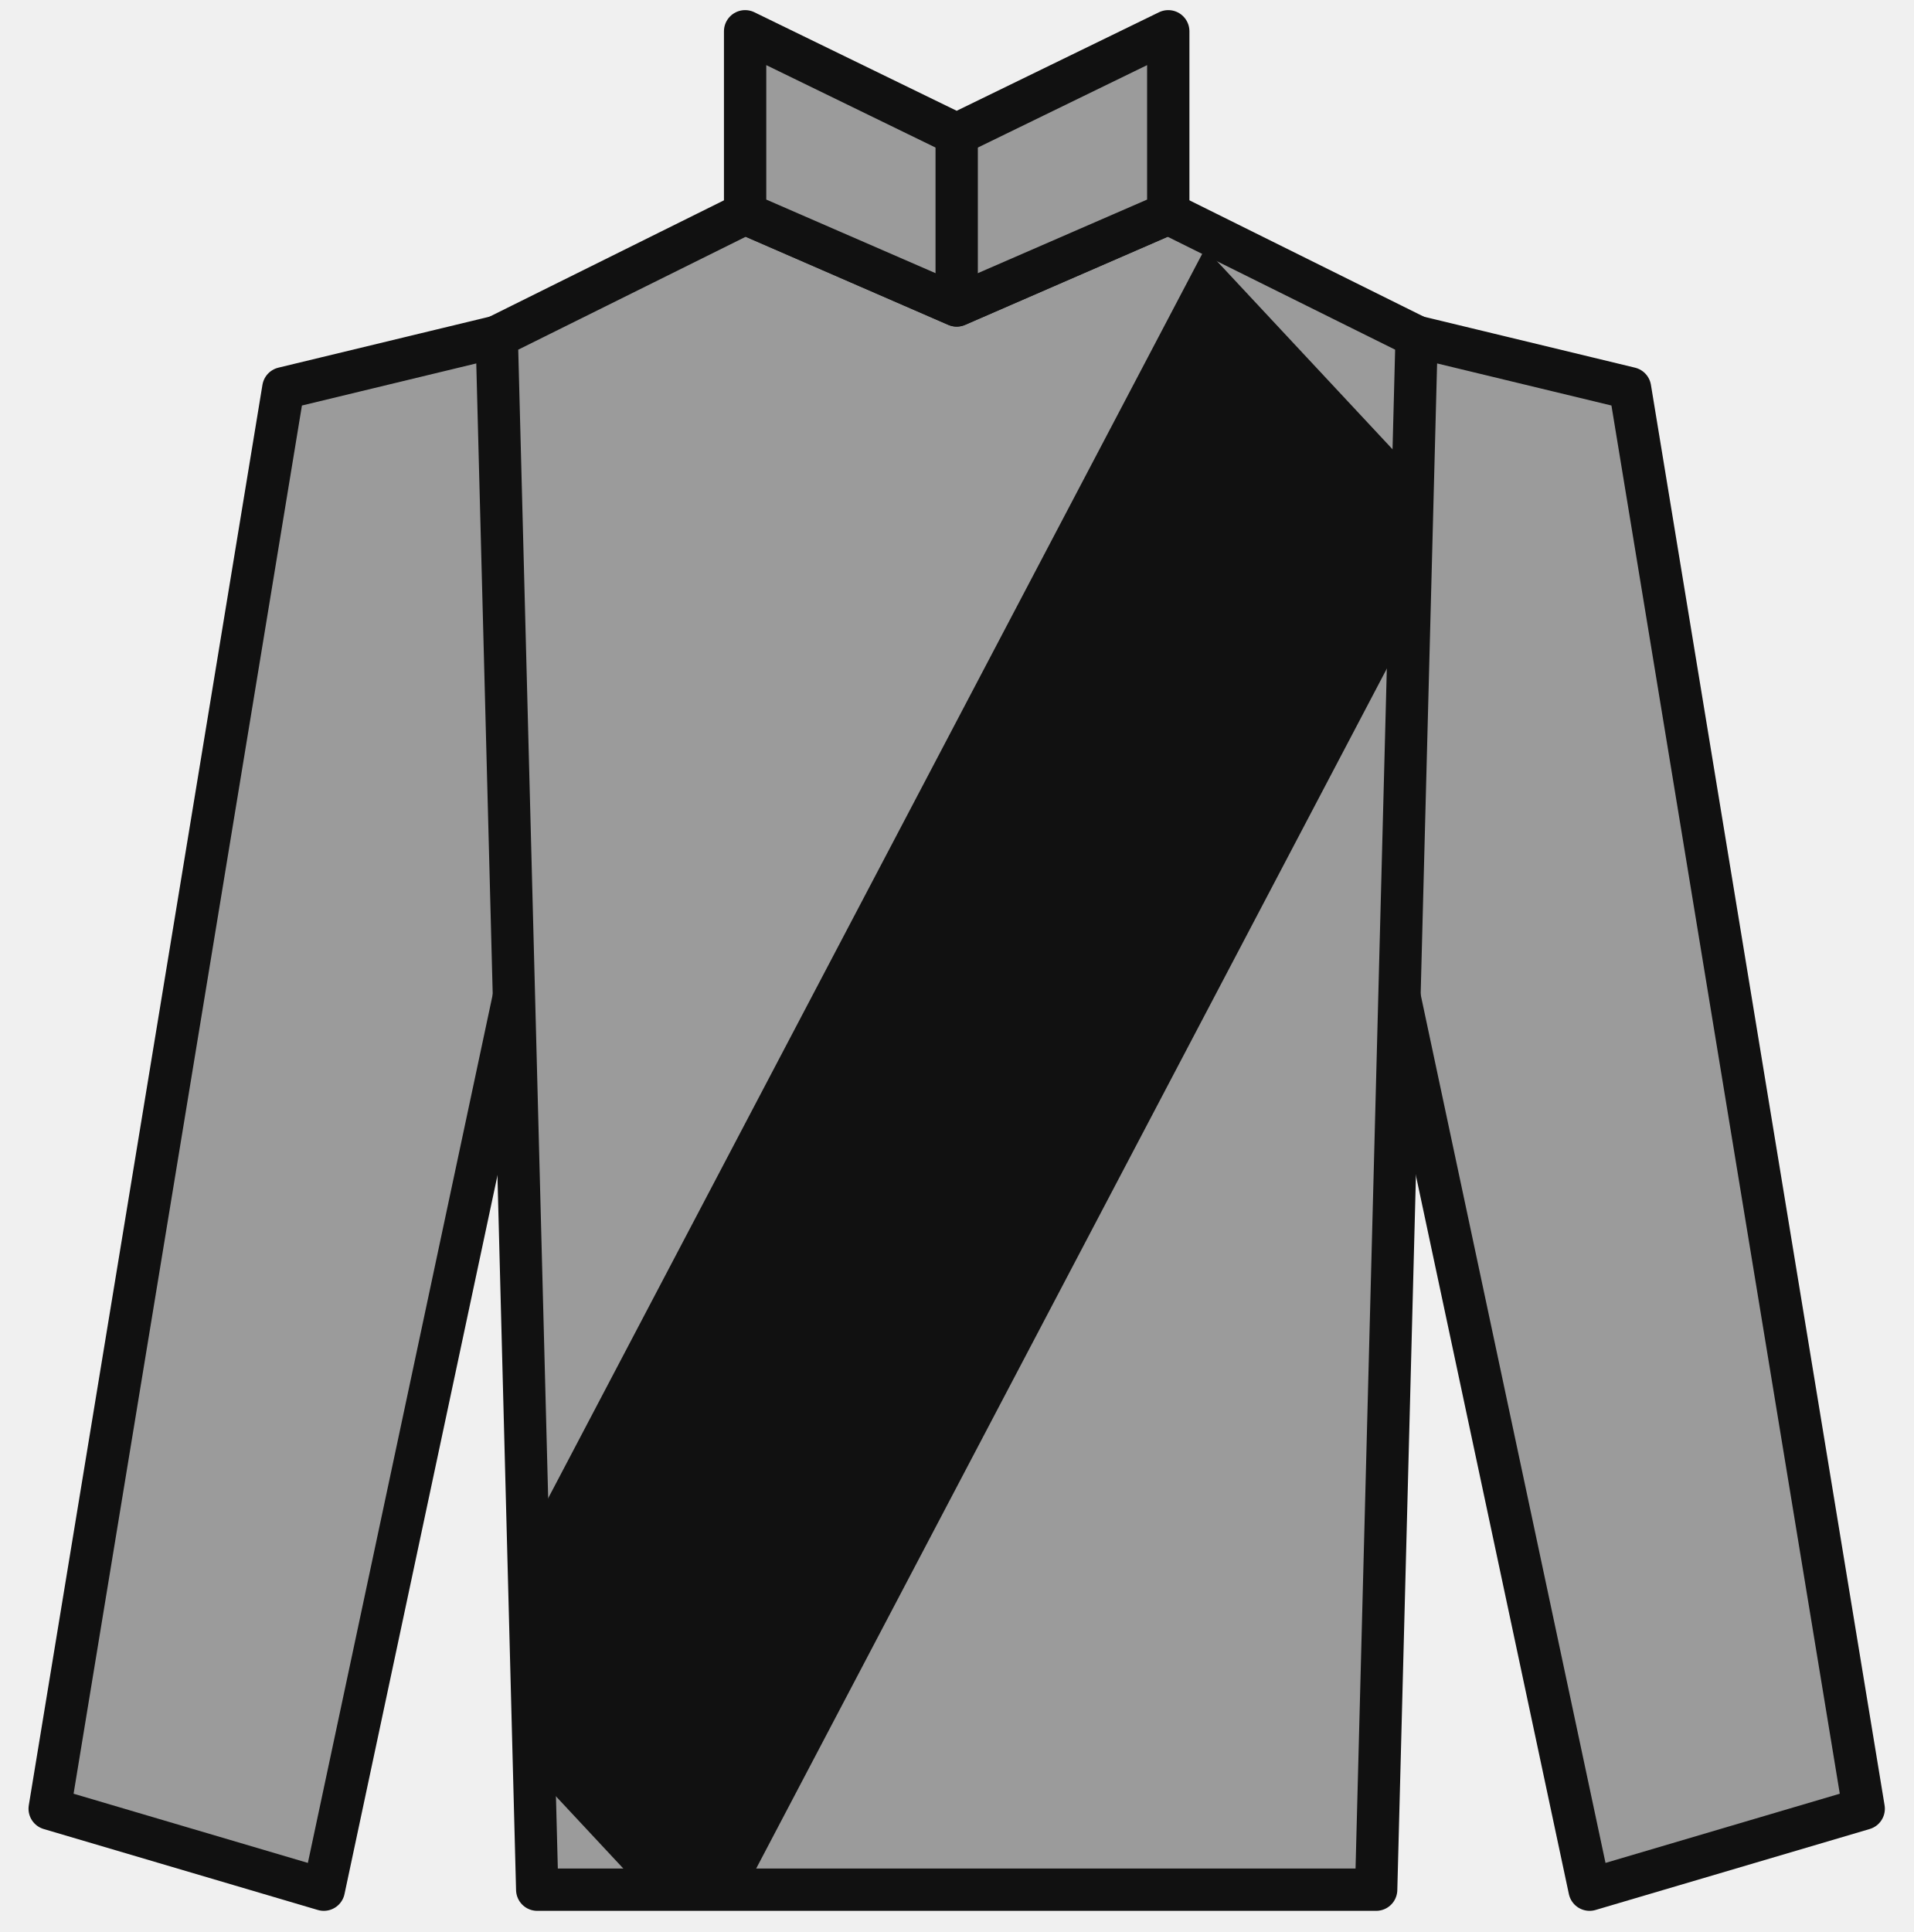
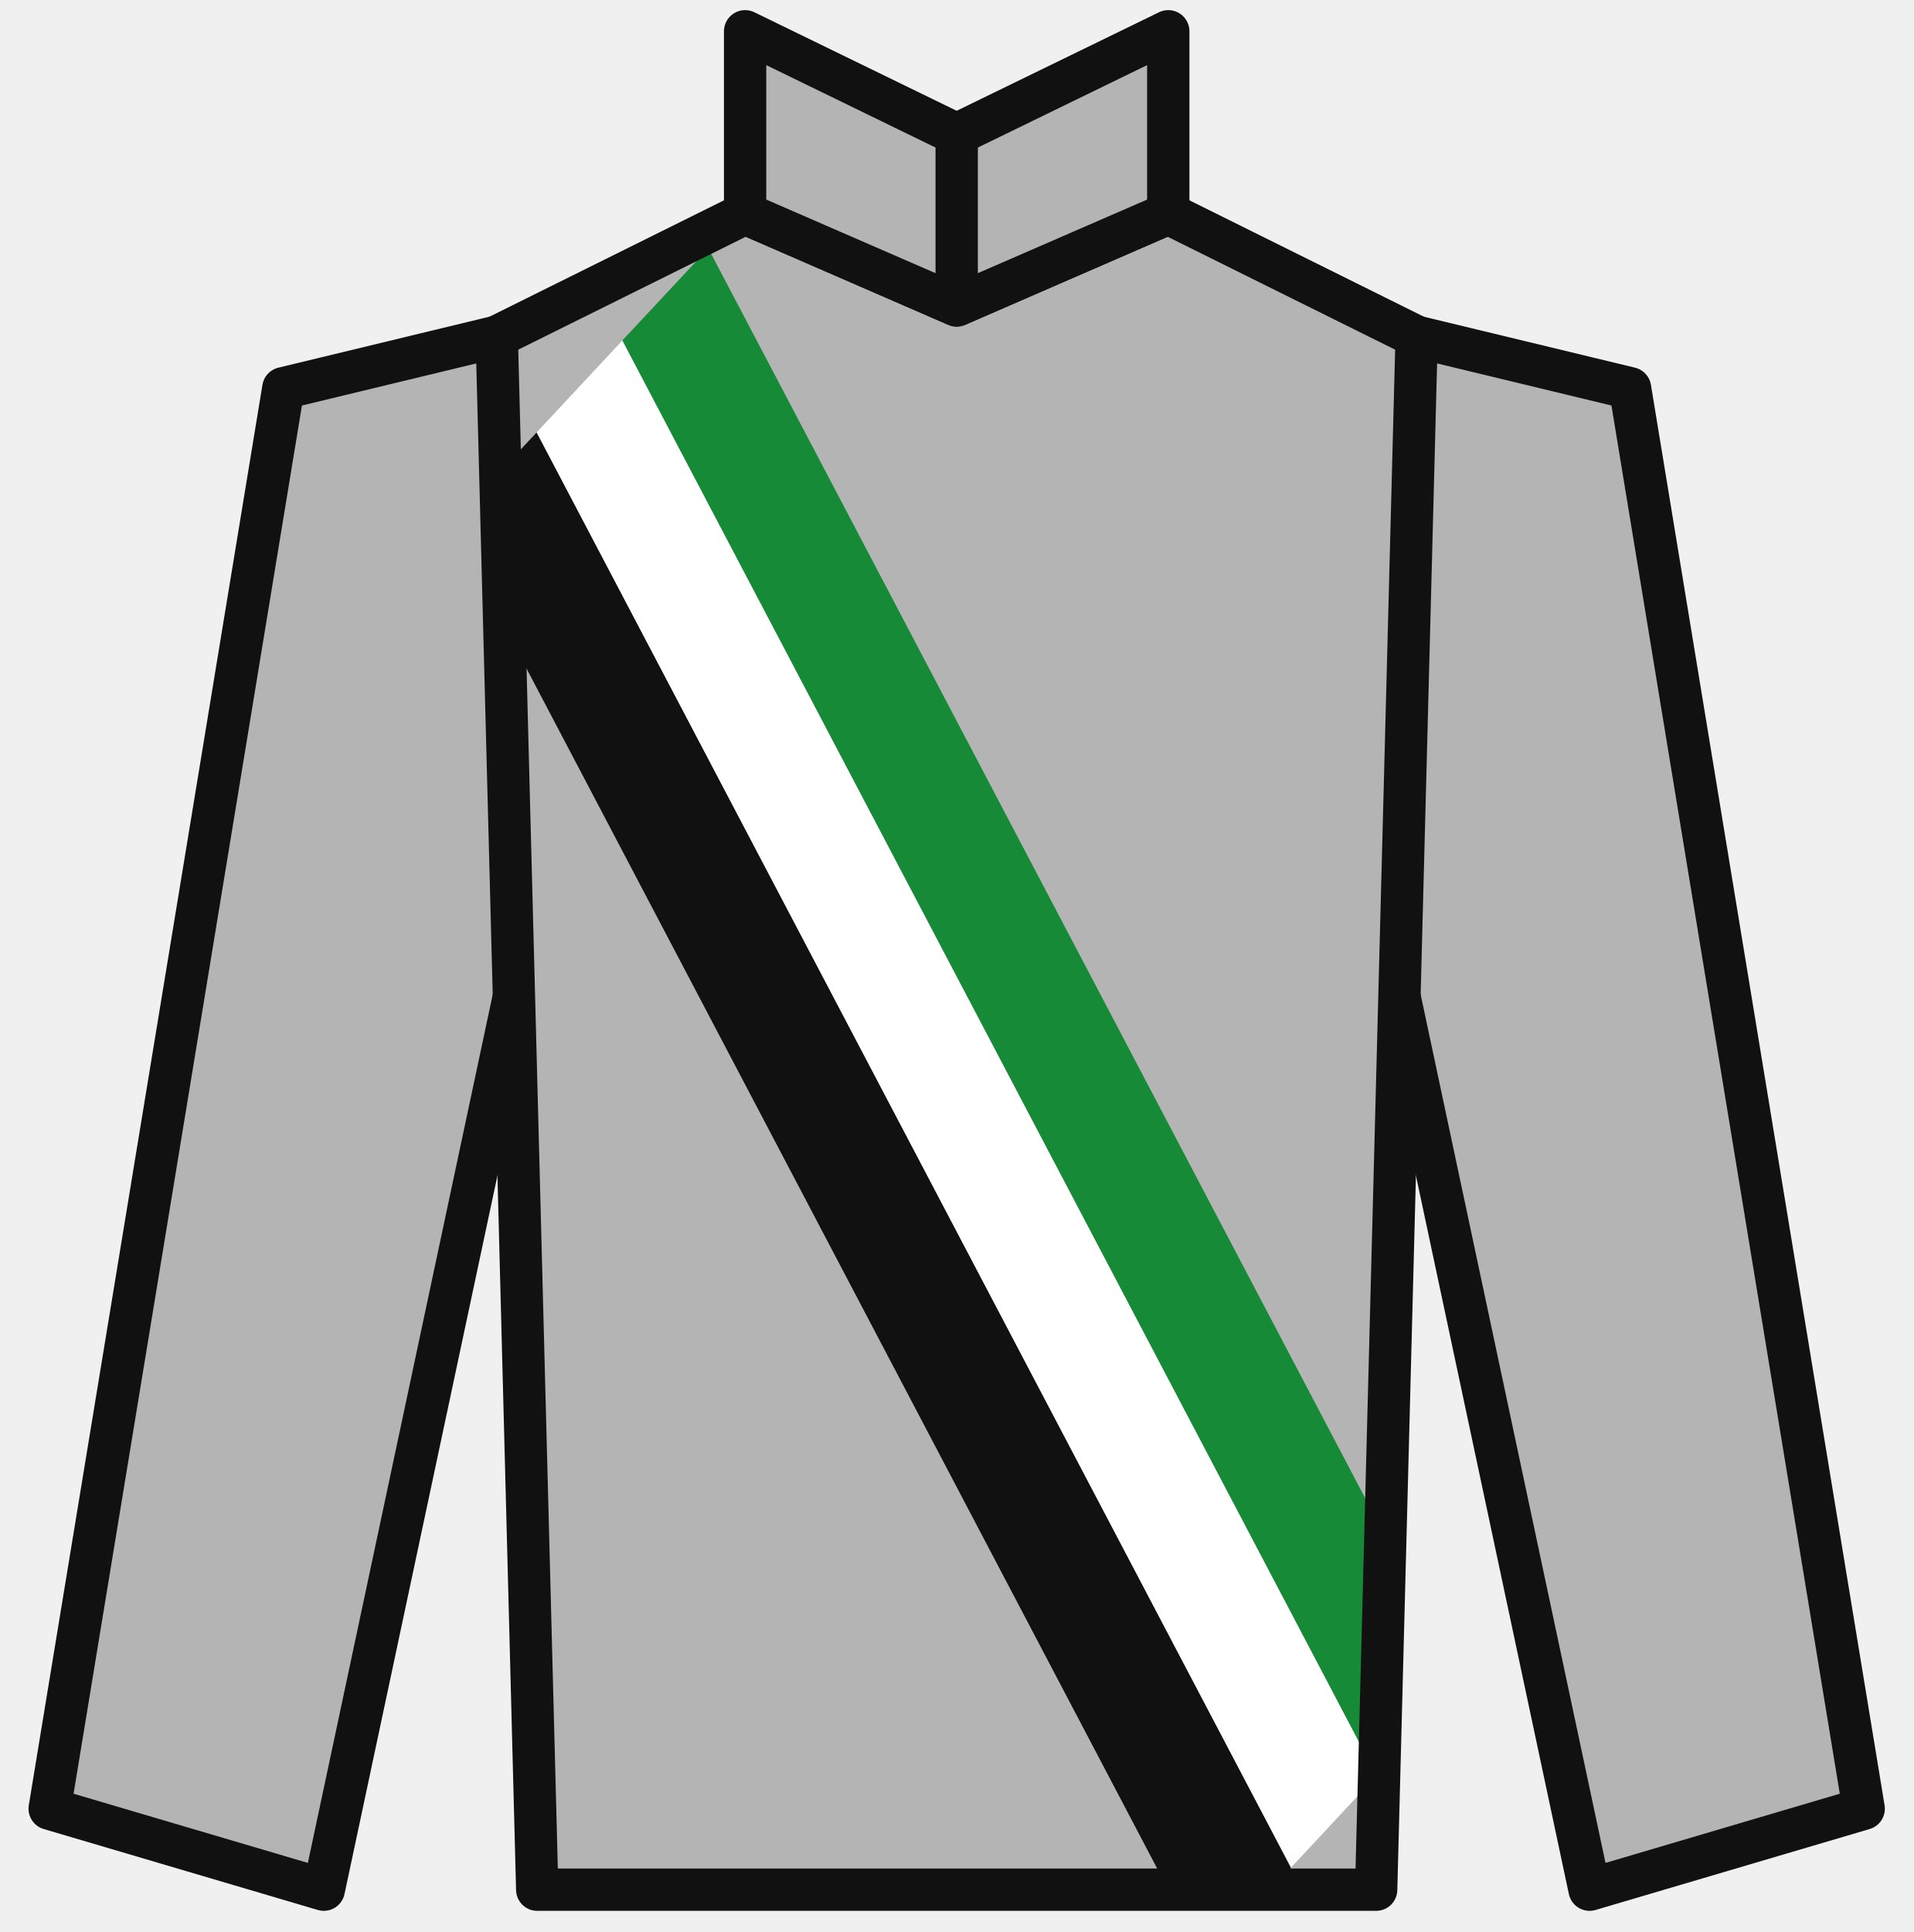
<svg xmlns="http://www.w3.org/2000/svg" class="trikot" viewBox="-1.5 -0.5 104 105" aria-hidden="true">
-   <clipPath id="b1824al">
+   <clipPath id="d1594742al">
    <path d="M25.5,17.8 L13.9,20.6 L1.2,97.8 L16.1,102.2 L27,51 Z" />
  </clipPath>
-   <g clip-path="url(#b1824al)">
-     <rect x="0" y="17" width="28" height="86.5" fill="#9B9B9B" />
+   <g clip-path="url(#d1594742al)">
+     <rect x="0" y="17" width="28" height="86.5" fill="#B4B4B4" />
  </g>
  <path d="M25.5,17.8 L13.9,20.6 L1.2,97.8 L16.1,102.2 L27,51 Z" fill="none" stroke="#111111" stroke-width="2.3" stroke-linejoin="round" />
-   <clipPath id="b1824ar">
+   <clipPath id="d1594742ar">
    <path d="M75.5,17.8 L87.1,20.6 L99.8,97.8 L84.9,102.2 L74,51 Z" />
  </clipPath>
-   <g clip-path="url(#b1824ar)">
-     <rect x="73" y="17" width="28" height="86.5" fill="#9B9B9B" />
+   <g clip-path="url(#d1594742ar)">
+     <rect x="73" y="17" width="28" height="86.5" fill="#B4B4B4" />
  </g>
  <path d="M75.5,17.8 L87.1,20.6 L99.8,97.8 L84.9,102.2 L74,51 Z" fill="none" stroke="#111111" stroke-width="2.3" stroke-linejoin="round" />
-   <clipPath id="b1824k">
+   <clipPath id="d1594742k">
    <path d="M25.5,17.8 L39,11.1 L50.5,16.1 L62,11.1 L75.5,17.8 L73.3,102.2 L27.7,102.2 Z" />
  </clipPath>
-   <g clip-path="url(#b1824k)">
-     <rect x="25" y="10" width="51" height="93" fill="#9B9B9B" />
-     <polygon points="78.0,28.0 64.0,13.0 23.0,91.0 37.0,106.0" fill="#111111" />
+   <g clip-path="url(#d1594742k)">
+     <rect x="25" y="10" width="51" height="93" fill="#B4B4B4" />
+     <polygon points="23.00,28.00 27.67,23.00 68.67,101.00 64.00,106.00" fill="#111111" />
+     <polygon points="27.67,23.00 32.33,18.00 73.33,96.00 68.67,101.00" fill="#FFFFFF" />
+     <polygon points="32.33,18.00 37.00,13.00 78.00,91.00 73.33,96.00" fill="#178A38" />
  </g>
  <path d="M25.5,17.8 L39,11.1 L50.5,16.1 L62,11.1 L75.5,17.8 L73.3,102.2 L27.7,102.2 Z" fill="none" stroke="#111111" stroke-width="2.3" stroke-linejoin="round" />
-   <path d="M39,1.2 L50.5,6.8 L62,1.2 L62,11.1 L50.5,16.1 L39,11.1 Z" fill="#9B9B9B" stroke="#111111" stroke-width="2.3" stroke-linejoin="round" />
+   <path d="M39,1.2 L50.5,6.8 L62,1.2 L62,11.1 L50.5,16.1 L39,11.1 Z" fill="#B4B4B4" stroke="#111111" stroke-width="2.3" stroke-linejoin="round" />
  <path d="M50.5,6.8 L50.5,16.1" fill="none" stroke="#111111" stroke-width="2.3" />
</svg>
